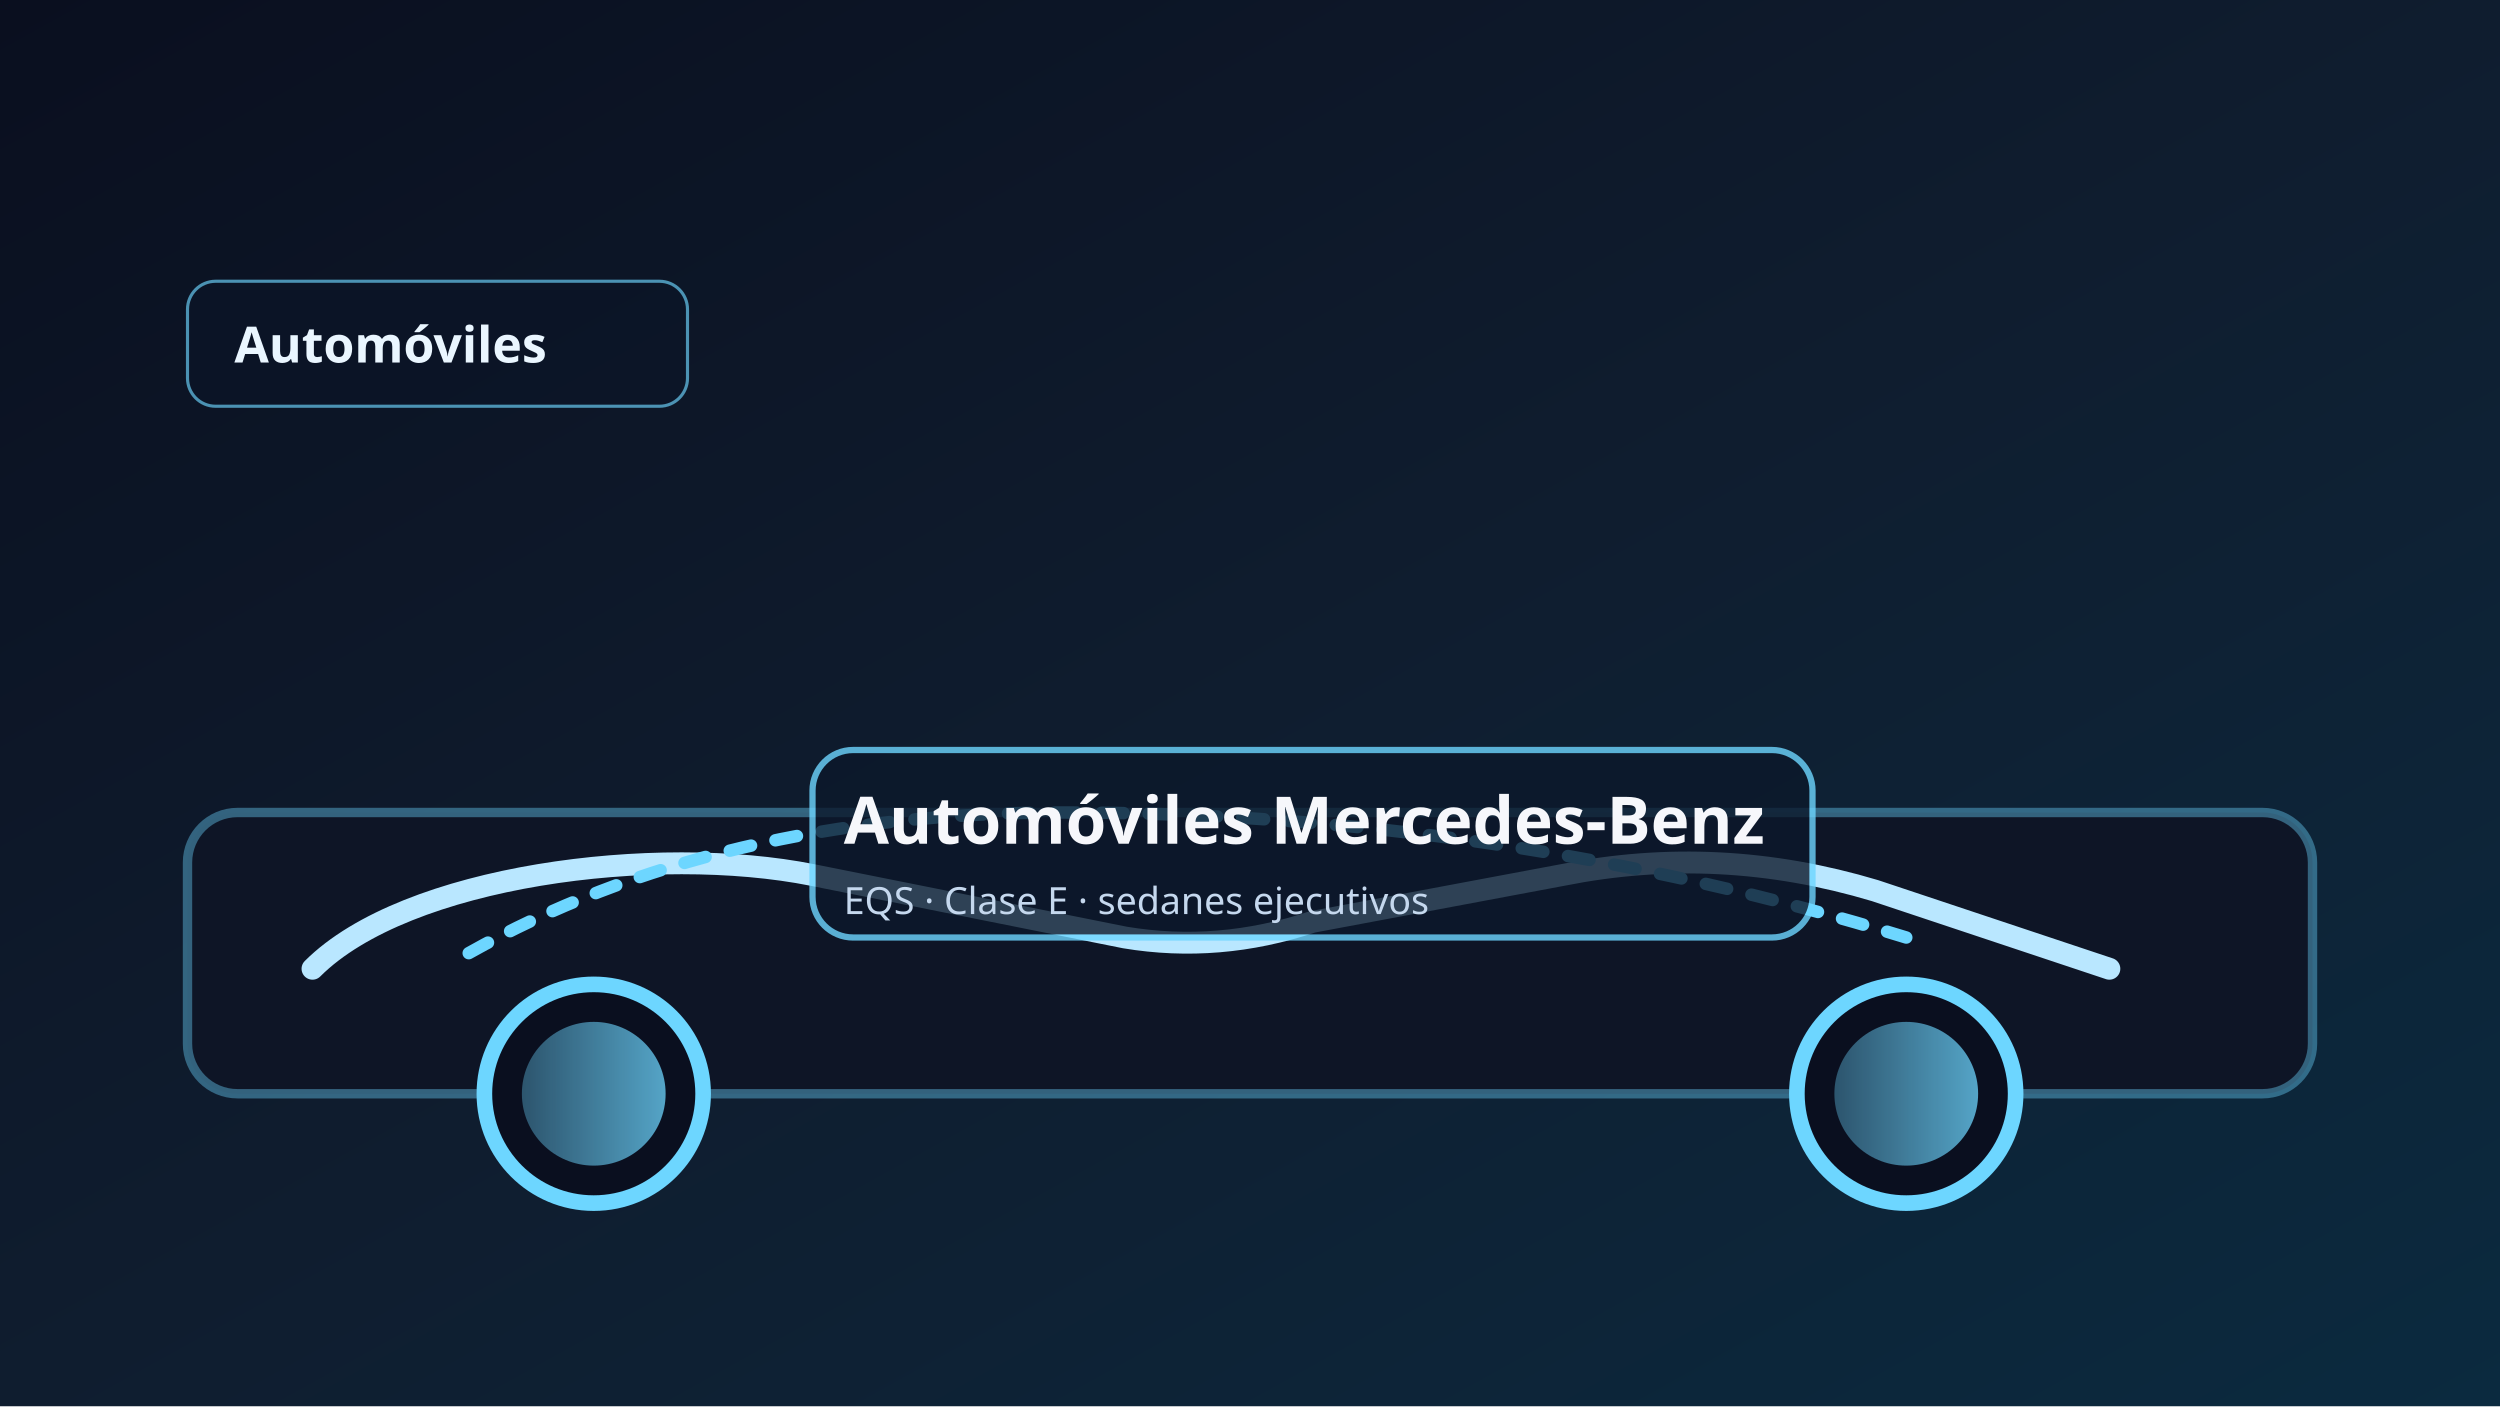
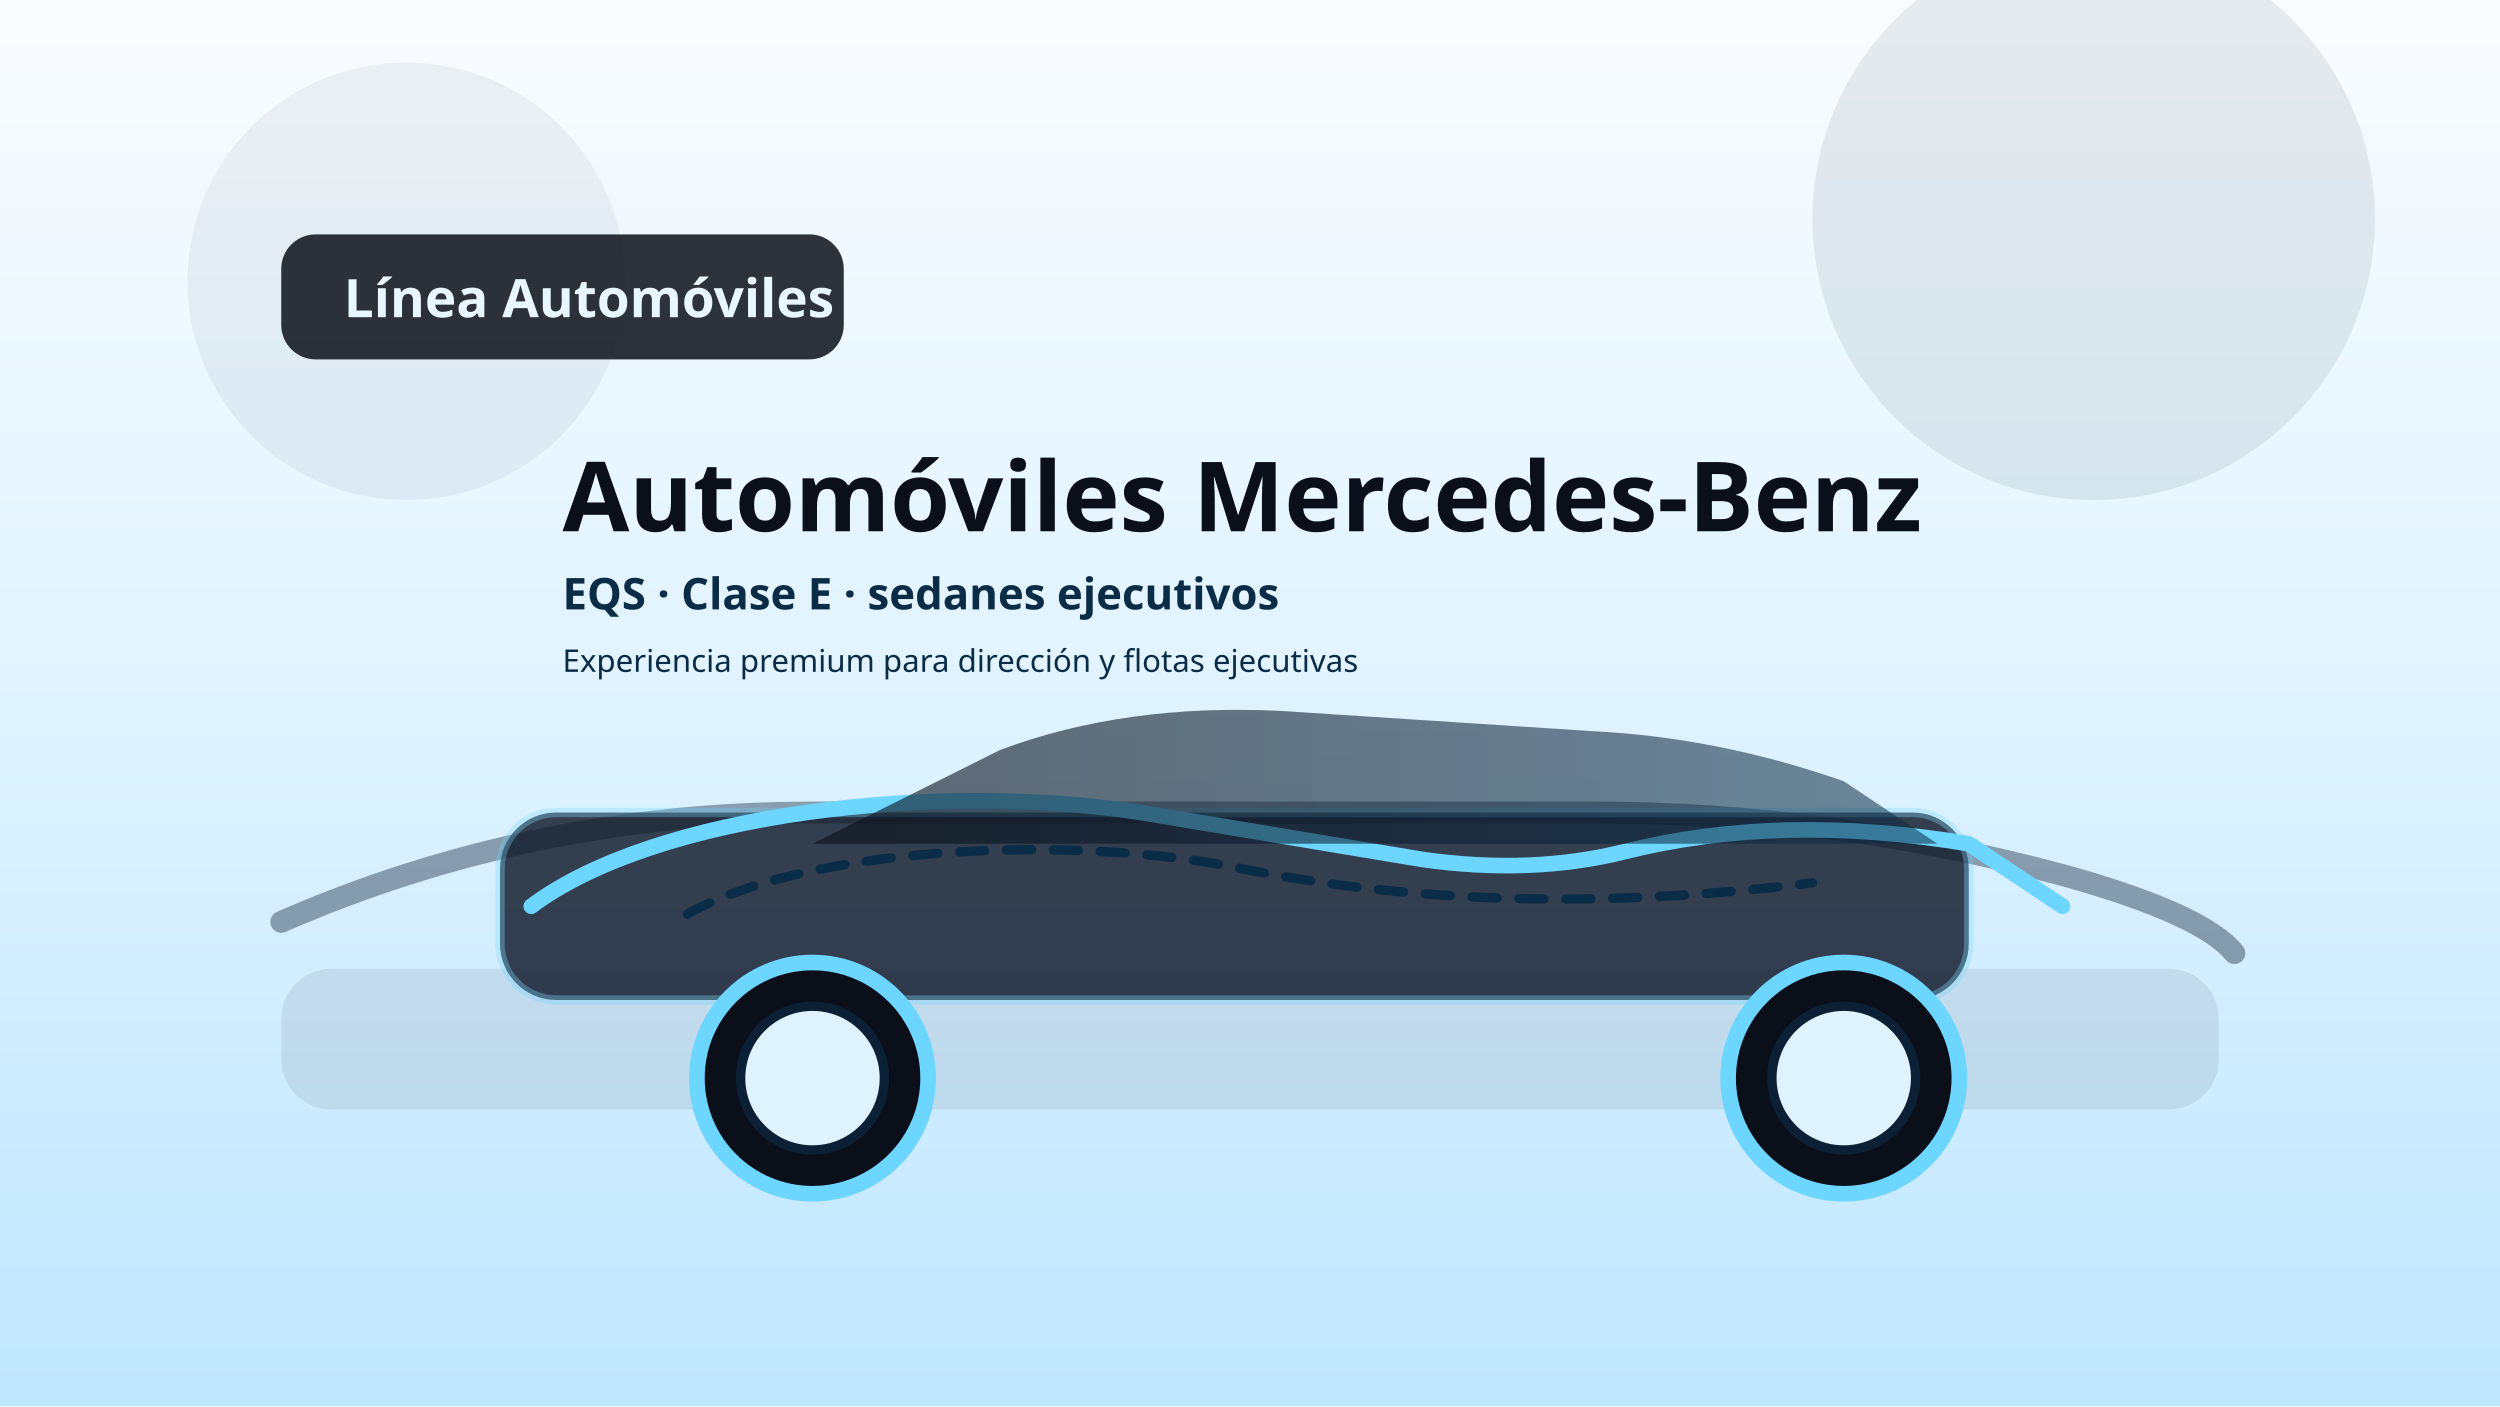
- <svg xmlns="http://www.w3.org/2000/svg" width="1600" height="900" viewBox="0 0 1600 900">
+ <svg xmlns="http://www.w3.org/2000/svg" width="1600" height="900" viewBox="0 0 1600 900" role="img" aria-label="Automóviles Mercedes-Benz">
  <defs>
-     <linearGradient id="g1" x1="0" x2="1" y1="0" y2="1">
-       <stop offset="0%" stop-color="#0a0f1f" />
-       <stop offset="50%" stop-color="#0f1d2f" />
-       <stop offset="100%" stop-color="#0b2a3f" />
+     <linearGradient id="bgAuto" x1="0" x2="0" y1="0" y2="1">
+       <stop offset="0%" stop-color="#f9fcff" />
+       <stop offset="50%" stop-color="#dff3ff" />
+       <stop offset="100%" stop-color="#bfe6ff" />
    </linearGradient>
-     <linearGradient id="g2" x1="0" x2="1" y1="0" y2="0">
-       <stop offset="0%" stop-color="#6dd6ff" stop-opacity="0.35" />
-       <stop offset="100%" stop-color="#6dd6ff" stop-opacity="0.75" />
+     <linearGradient id="lineAuto" x1="0" x2="1" y1="0" y2="0">
+       <stop offset="0%" stop-color="#0b0f19" stop-opacity="0.85" />
+       <stop offset="100%" stop-color="#0b2c46" stop-opacity="0.75" />
    </linearGradient>
  </defs>
-   <rect width="1600" height="900" fill="url(#g1)" />
-   <rect x="120" y="520" width="1360" height="180" rx="32" fill="#0e1526" stroke="#6dd6ff" stroke-opacity="0.4" stroke-width="6" />
-   <path d="M200 620 C260 560 420 540 520 560 L720 600 Q780 610 840 590 L1000 560 Q1100 540 1200 570 L1350 620" fill="none" stroke="#b9e7ff" stroke-width="14" stroke-linecap="round" />
-   <path d="M300 610 Q460 520 680 520 Q960 520 1220 600" fill="none" stroke="#6dd6ff" stroke-width="8" stroke-linecap="round" stroke-dasharray="14 16" />
-   <circle cx="380" cy="700" r="70" fill="#0a0f1f" stroke="#6dd6ff" stroke-width="10" />
-   <circle cx="380" cy="700" r="46" fill="url(#g2)" />
-   <circle cx="1220" cy="700" r="70" fill="#0a0f1f" stroke="#6dd6ff" stroke-width="10" />
-   <circle cx="1220" cy="700" r="46" fill="url(#g2)" />
-   <rect x="520" y="480" width="640" height="120" rx="26" fill="#0b182b" stroke="#6dd6ff" stroke-width="4" opacity="0.8" />
-   <text x="540" y="540" fill="#f6f7fb" font-family="'Space Grotesk', 'Manrope', 'Segoe UI', sans-serif" font-size="42" font-weight="700">Automóviles Mercedes-Benz</text>
-   <text x="540" y="585" fill="#c5d8ee" font-family="'Manrope', 'Segoe UI', sans-serif" font-size="24" font-weight="500">EQS · Clase E · sedanes ejecutivos</text>
-   <rect x="120" y="180" width="320" height="80" rx="18" fill="#0b1427" stroke="#6dd6ff" stroke-width="2" opacity="0.65" />
-   <text x="150" y="232" fill="#eaf6ff" font-family="'Space Grotesk', 'Segoe UI', sans-serif" font-size="32" font-weight="700">Automóviles</text>
+   <rect width="1600" height="900" fill="url(#bgAuto)" />
+   <circle cx="260" cy="180" r="140" fill="#0b1b2f0d" />
+   <circle cx="1340" cy="140" r="180" fill="#0b1b2f14" />
+   <path d="M180 590 Q340 520 520 520 L1020 520 Q1170 520 1320 560 Q1410 585 1430 610" fill="none" stroke="#0d2035" stroke-width="14" stroke-linecap="round" stroke-opacity="0.4" />
+   <rect x="180" y="620" width="1240" height="90" rx="32" fill="#0b0f19" opacity="0.08" />
+   <rect x="320" y="520" width="940" height="120" rx="36" fill="#0f1728" opacity="0.82" stroke="#6dd6ff" stroke-width="6" stroke-opacity="0.35" />
+   <path d="M340 580 C420 520 600 500 730 520 L910 550 Q980 560 1040 545 Q1140 520 1260 540 L1320 580" fill="none" stroke="#6dd6ff" stroke-width="10" stroke-linecap="round" stroke-linejoin="round" />
+   <path d="M440 585 C520 540 690 535 790 555 Q960 590 1160 565" fill="none" stroke="#0b2c46" stroke-width="6" stroke-linecap="round" stroke-dasharray="16 14" />
+   <circle cx="520" cy="690" r="74" fill="#0b0f19" stroke="#6dd6ff" stroke-width="10" />
+   <circle cx="520" cy="690" r="46" fill="#dff3ff" stroke="#0b1f35" stroke-width="6" />
+   <circle cx="1180" cy="690" r="74" fill="#0b0f19" stroke="#6dd6ff" stroke-width="10" />
+   <circle cx="1180" cy="690" r="46" fill="#dff3ff" stroke="#0b1f35" stroke-width="6" />
+   <path d="M520 540 L640 480 Q720 450 820 455 L1020 468 Q1100 472 1180 500 L1240 540" fill="url(#lineAuto)" opacity="0.72" />
+   <text x="360" y="340" fill="#0b0f19" font-family="'Space Grotesk','Manrope','Segoe UI',sans-serif" font-size="62" font-weight="700">Automóviles Mercedes-Benz</text>
+   <text x="360" y="390" fill="#0b2c46" font-family="'Manrope','Segoe UI',sans-serif" font-size="28" font-weight="600">EQS · Clase E · sedanes ejecutivos</text>
+   <text x="360" y="430" fill="#0b2c46" font-family="'Manrope','Segoe UI',sans-serif" font-size="20" font-weight="500">Experiencia premium para dirección y flotas ejecutivas</text>
+   <rect x="180" y="150" width="360" height="80" rx="22" fill="#0b0f19" opacity="0.85" />
+   <text x="220" y="203" fill="#e8f6ff" font-family="'Space Grotesk','Segoe UI',sans-serif" font-size="34" font-weight="700">Línea Automóviles</text>
</svg>
